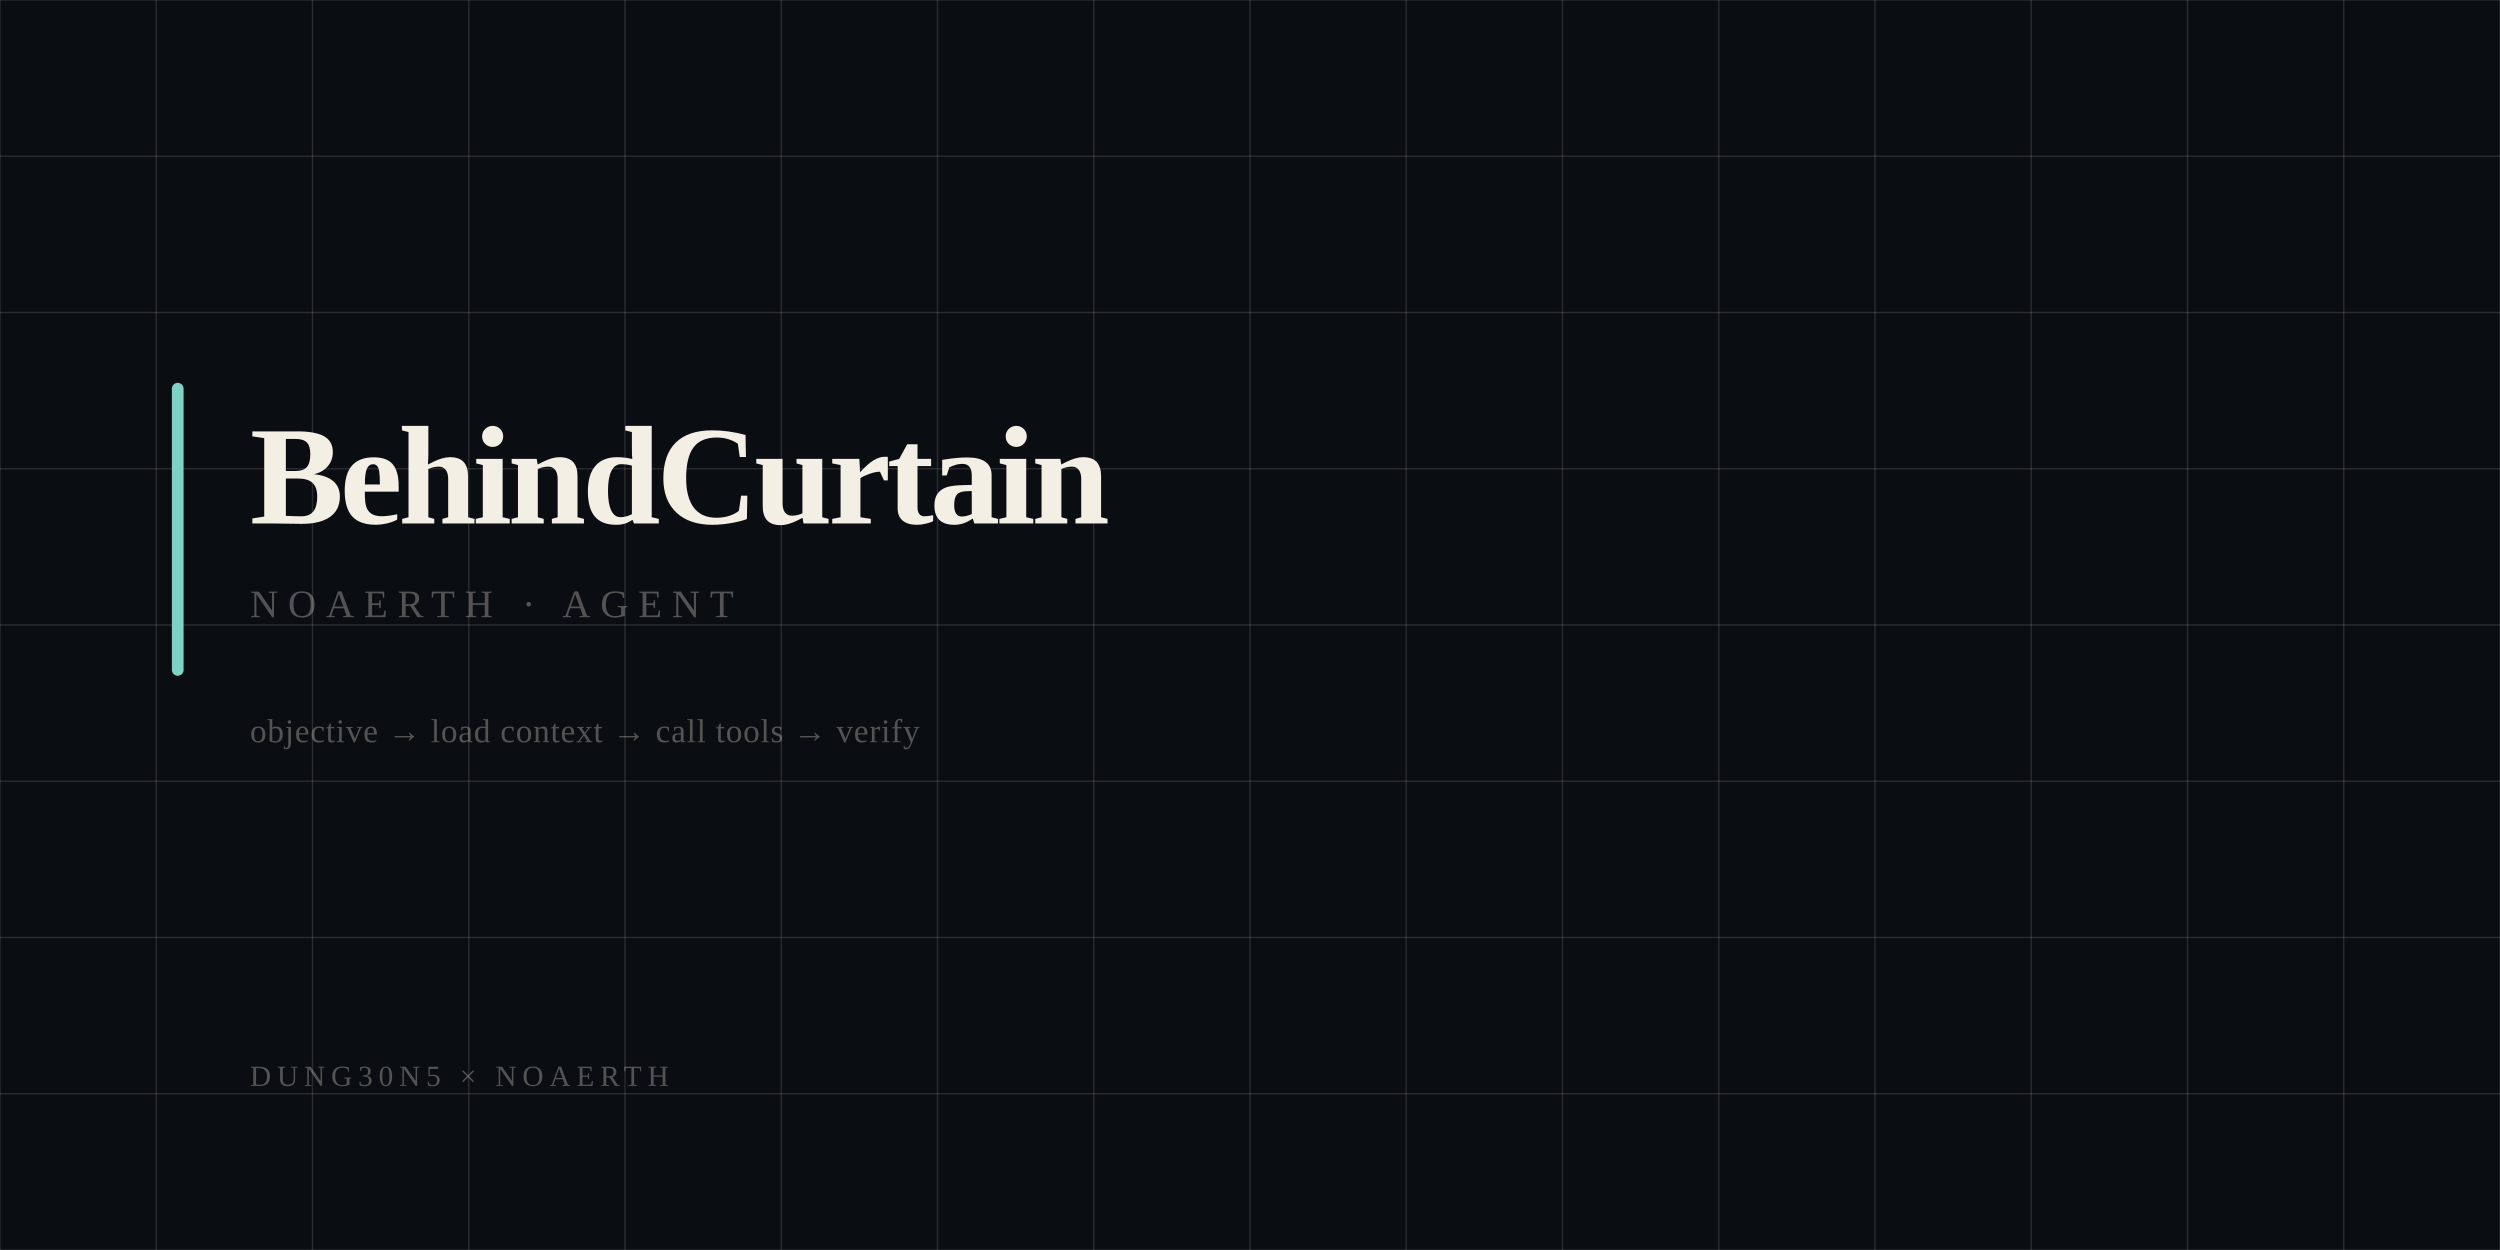
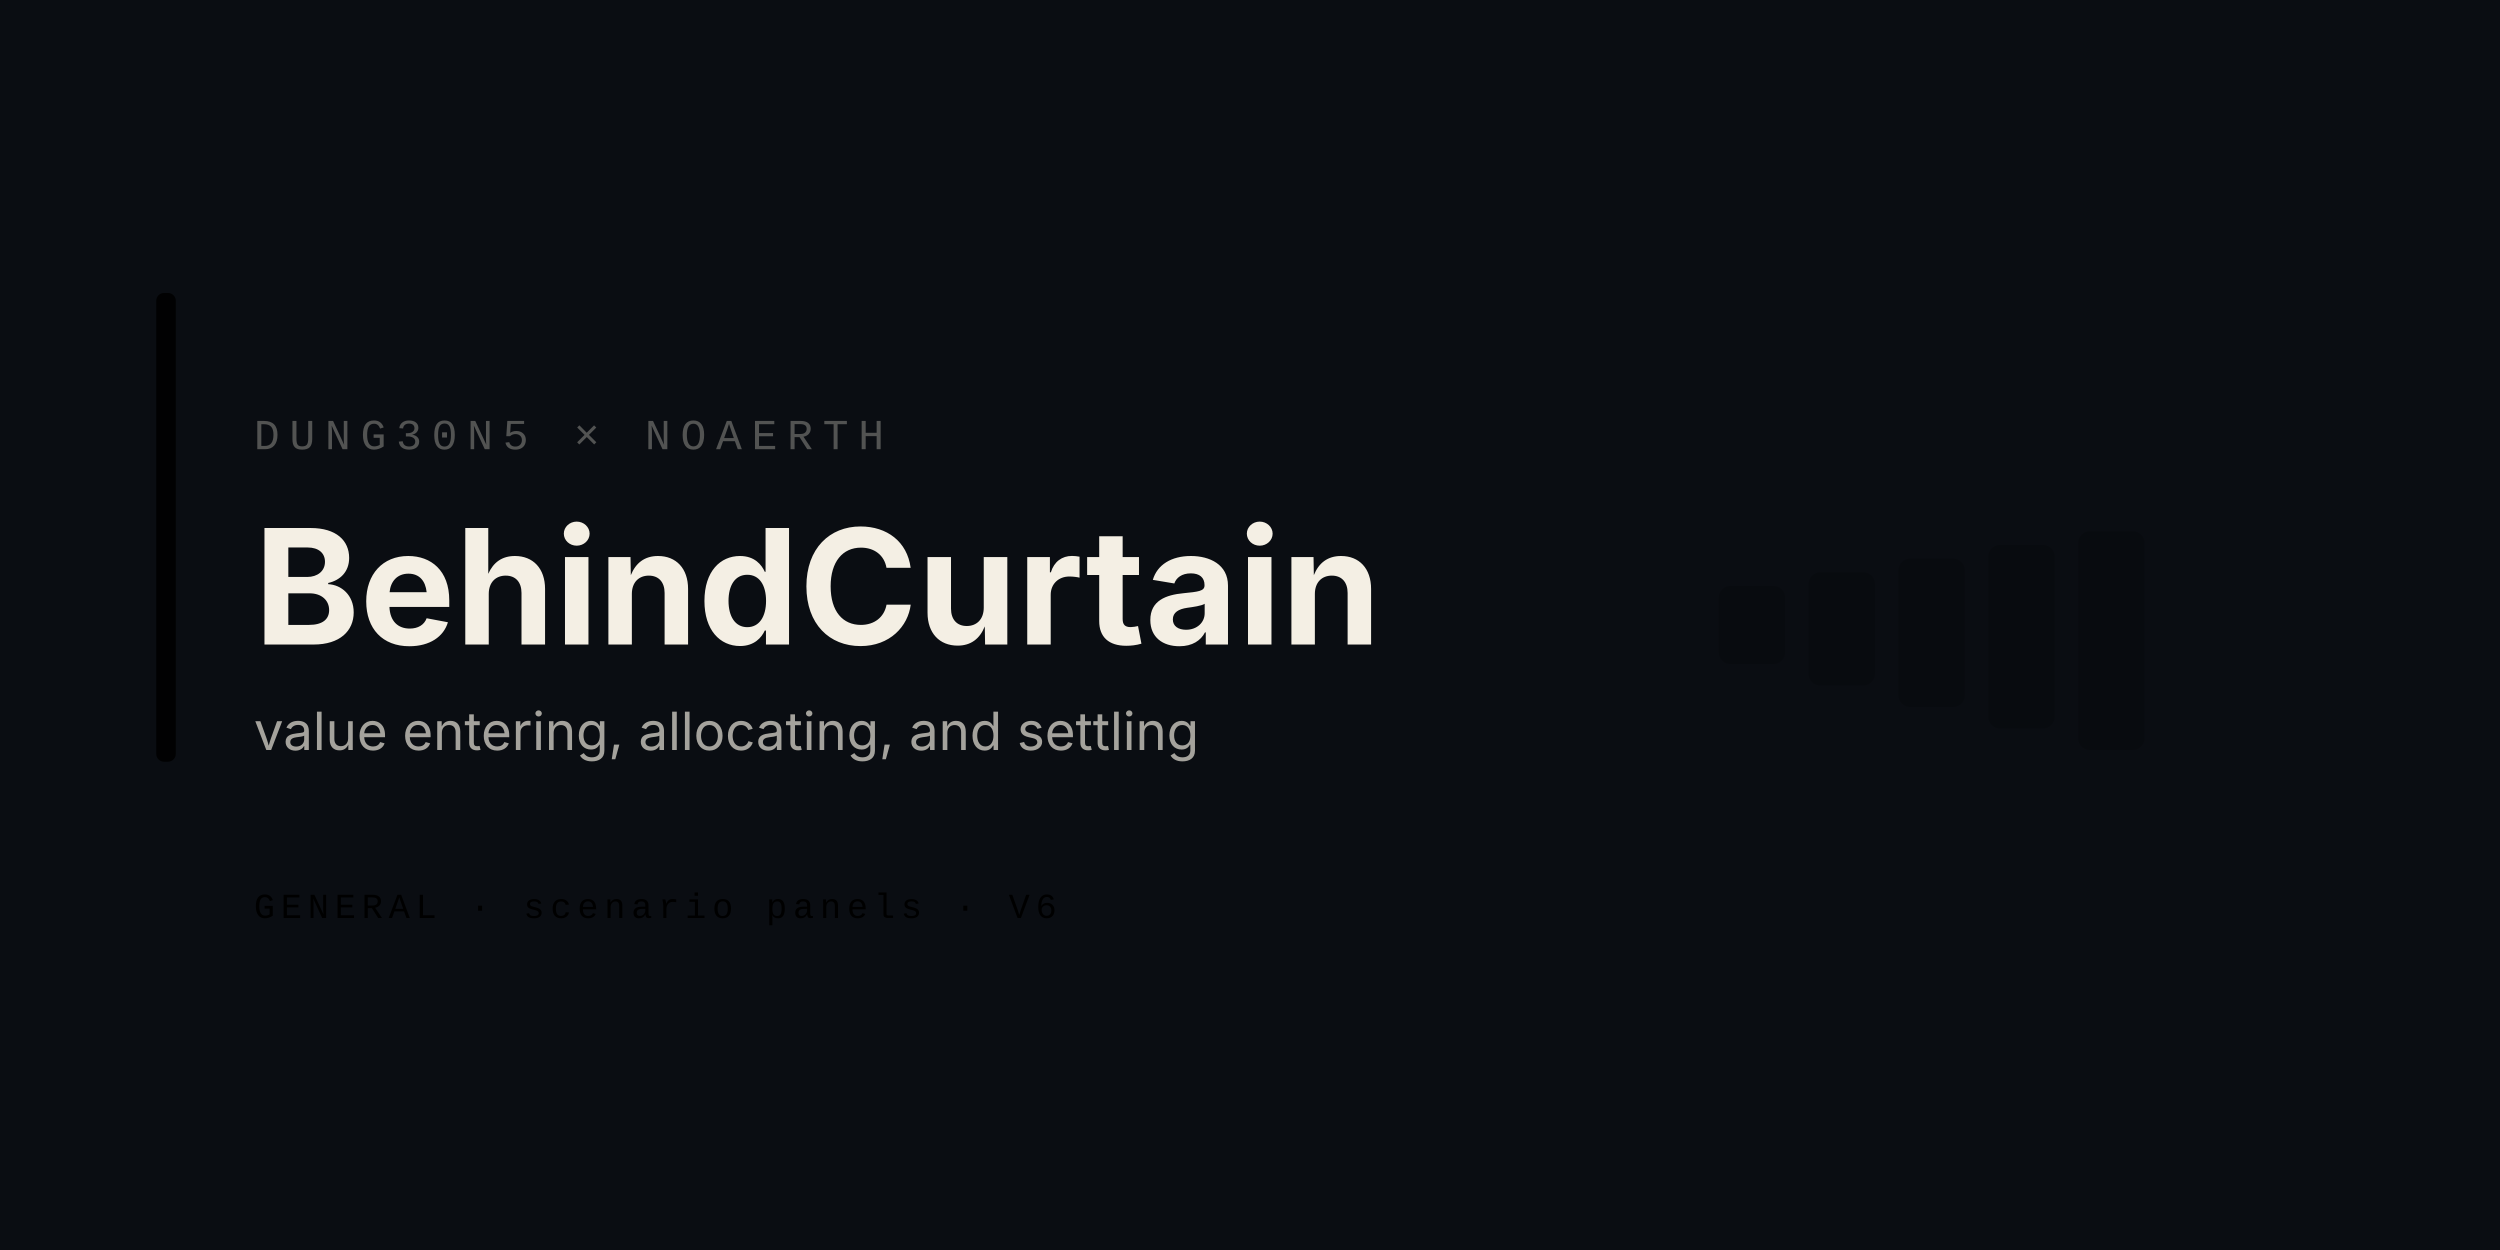
- <svg xmlns="http://www.w3.org/2000/svg" viewBox="0 0 1280 640" width="1280" height="640" role="img" aria-label="BehindCurtain — NOAERTH project card.">
+ <svg xmlns="http://www.w3.org/2000/svg" viewBox="0 0 1280 640" width="1280" height="640" role="img" aria-label="BehindCurtain project card">
  <rect width="1280" height="640" fill="#0a0d12" />
-   <line x1="0" y1="0" x2="0" y2="640" stroke="#f4efe424" stroke-width="0.7" />
-   <line x1="80" y1="0" x2="80" y2="640" stroke="#f4efe424" stroke-width="0.7" />
-   <line x1="160" y1="0" x2="160" y2="640" stroke="#f4efe424" stroke-width="0.7" />
-   <line x1="240" y1="0" x2="240" y2="640" stroke="#f4efe424" stroke-width="0.7" />
-   <line x1="320" y1="0" x2="320" y2="640" stroke="#f4efe424" stroke-width="0.7" />
-   <line x1="400" y1="0" x2="400" y2="640" stroke="#f4efe424" stroke-width="0.7" />
-   <line x1="480" y1="0" x2="480" y2="640" stroke="#f4efe424" stroke-width="0.7" />
-   <line x1="560" y1="0" x2="560" y2="640" stroke="#f4efe424" stroke-width="0.7" />
-   <line x1="640" y1="0" x2="640" y2="640" stroke="#f4efe424" stroke-width="0.7" />
-   <line x1="720" y1="0" x2="720" y2="640" stroke="#f4efe424" stroke-width="0.7" />
-   <line x1="800" y1="0" x2="800" y2="640" stroke="#f4efe424" stroke-width="0.7" />
-   <line x1="880" y1="0" x2="880" y2="640" stroke="#f4efe424" stroke-width="0.7" />
-   <line x1="960" y1="0" x2="960" y2="640" stroke="#f4efe424" stroke-width="0.7" />
-   <line x1="1040" y1="0" x2="1040" y2="640" stroke="#f4efe424" stroke-width="0.7" />
-   <line x1="1120" y1="0" x2="1120" y2="640" stroke="#f4efe424" stroke-width="0.7" />
-   <line x1="1200" y1="0" x2="1200" y2="640" stroke="#f4efe424" stroke-width="0.7" />
-   <line x1="1280" y1="0" x2="1280" y2="640" stroke="#f4efe424" stroke-width="0.7" />
-   <line x1="0" y1="0" x2="1280" y2="0" stroke="#f4efe424" stroke-width="0.7" />
-   <line x1="0" y1="80" x2="1280" y2="80" stroke="#f4efe424" stroke-width="0.7" />
-   <line x1="0" y1="160" x2="1280" y2="160" stroke="#f4efe424" stroke-width="0.7" />
-   <line x1="0" y1="240" x2="1280" y2="240" stroke="#f4efe424" stroke-width="0.7" />
-   <line x1="0" y1="320" x2="1280" y2="320" stroke="#f4efe424" stroke-width="0.7" />
-   <line x1="0" y1="400" x2="1280" y2="400" stroke="#f4efe424" stroke-width="0.7" />
-   <line x1="0" y1="480" x2="1280" y2="480" stroke="#f4efe424" stroke-width="0.7" />
-   <line x1="0" y1="560" x2="1280" y2="560" stroke="#f4efe424" stroke-width="0.7" />
-   <line x1="0" y1="640" x2="1280" y2="640" stroke="#f4efe424" stroke-width="0.7" />
-   <rect x="88" y="196" width="6" height="150" rx="3" fill="#7fd1c1" />
-   <text x="128" y="268" fill="#f4efe4" font-size="72" font-weight="680" letter-spacing="-2">BehindCurtain</text>
-   <text x="128" y="316" fill="#f4efe44f" font-size="20" letter-spacing="5">NOAERTH · AGENT</text>
-   <text x="128" y="380" fill="#f4efe44f" font-size="17" letter-spacing="0.4">objective → load context → call tools → verify</text>
-   <text x="128" y="556" fill="#f4efe44f" font-size="15" letter-spacing="3">DUNG30N5 × NOAERTH</text>
+   <rect x="880" y="300" width="34" height="40" rx="6" fill="amber" fill-opacity="0.16" stroke="amber" stroke-width="1.1" stroke-opacity="0.45" />
+   <rect x="926" y="293" width="34" height="58" rx="6" fill="amber" fill-opacity="0.16" stroke="amber" stroke-width="1.1" stroke-opacity="0.45" />
+   <rect x="972" y="286" width="34" height="76" rx="6" fill="amber" fill-opacity="0.16" stroke="amber" stroke-width="1.1" stroke-opacity="0.45" />
+   <rect x="1018" y="279" width="34" height="94" rx="6" fill="amber" fill-opacity="0.16" stroke="amber" stroke-width="1.1" stroke-opacity="0.45" />
+   <rect x="1064" y="272" width="34" height="112" rx="6" fill="amber" fill-opacity="0.16" stroke="amber" stroke-width="1.1" stroke-opacity="0.45" />
+   <rect x="80" y="150" width="10" height="240" rx="4" fill="amber" opacity="0.9" />
+   <text x="130" y="230" font-family="ui-monospace, SFMono-Regular, Menlo, Monaco, Consolas, 'Liberation Mono', monospace" font-size="22" letter-spacing="5" fill="#f4efe44f">DUNG30N5 × NOAERTH</text>
+   <text x="130" y="330" font-family="-apple-system, BlinkMacSystemFont, 'Segoe UI', Inter, Helvetica, Arial, sans-serif" font-size="82" font-weight="700" fill="#f4efe4">BehindCurtain</text>
+   <text x="130" y="384" font-family="-apple-system, BlinkMacSystemFont, 'Segoe UI', Inter, Helvetica, Arial, sans-serif" font-size="27" fill="#f4efe4a8">value entering, allocating, and settling</text>
+   <text x="130" y="470" font-family="ui-monospace, SFMono-Regular, Menlo, Monaco, Consolas, 'Liberation Mono', monospace" font-size="18" fill="amber" letter-spacing="3">GENERAL · scenario panels · V6</text>
</svg>
